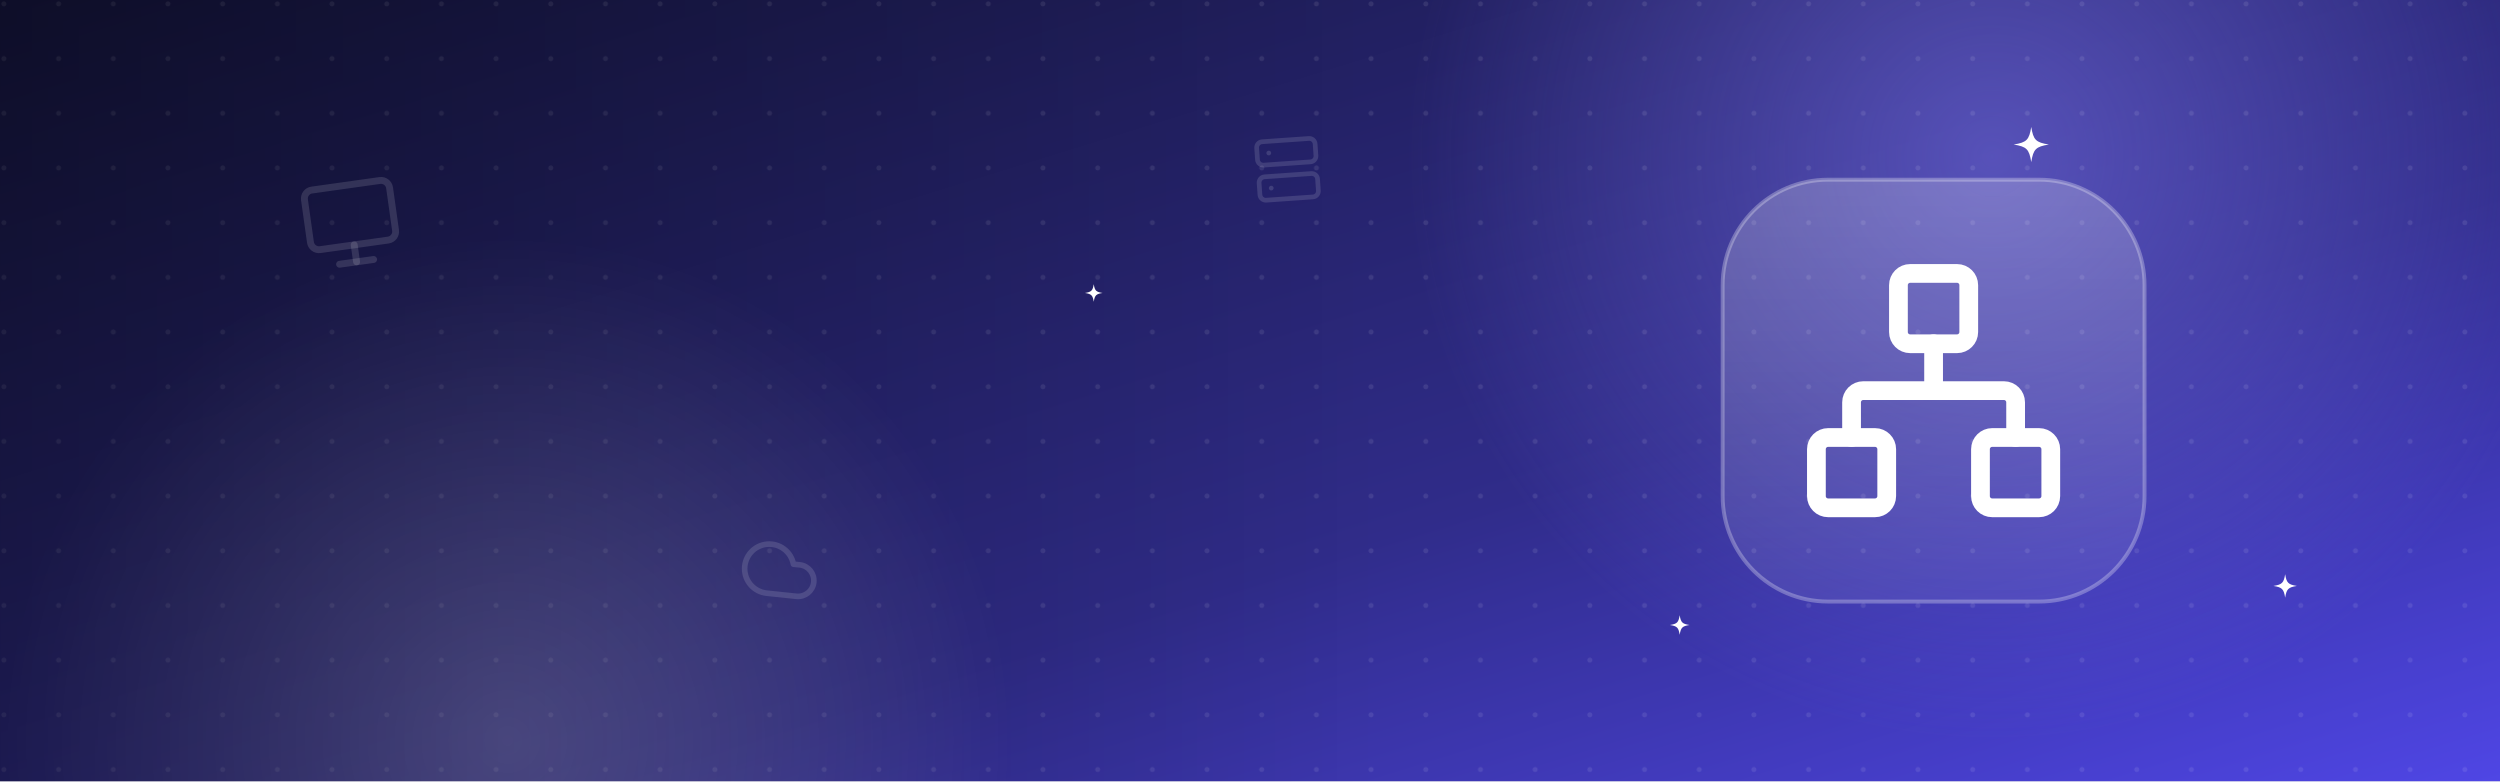
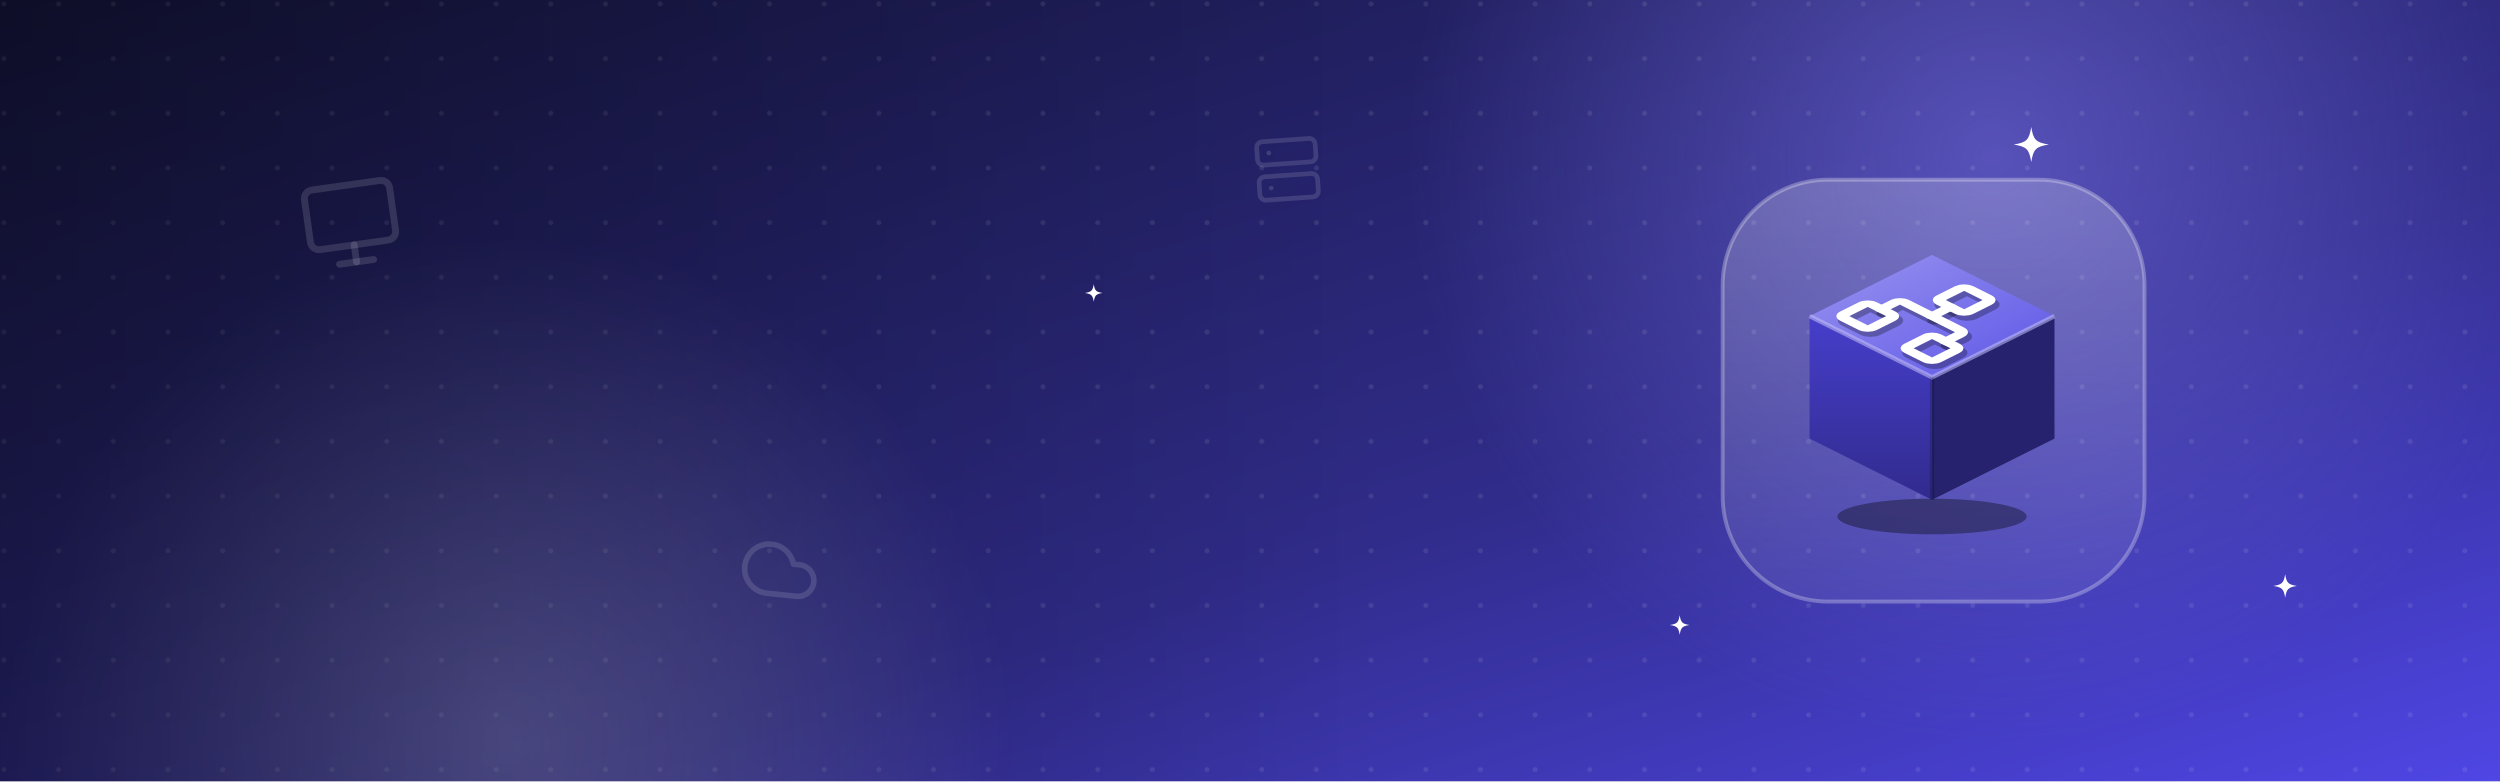
<svg xmlns="http://www.w3.org/2000/svg" viewBox="0 0 1280 400" role="img" aria-hidden="true">
  <defs>
    <linearGradient id="bg" x1="0" y1="0" x2="1" y2="1">
      <stop offset="0" stop-color="#15153d" />
      <stop offset=".62" stop-color="#302c8a" />
      <stop offset="1" stop-color="#4f46e5" />
    </linearGradient>
    <radialGradient id="o1">
      <stop offset="0" stop-color="#7b74ec" stop-opacity=".55" />
      <stop offset="1" stop-color="#7b74ec" stop-opacity="0" />
    </radialGradient>
    <radialGradient id="o2">
      <stop offset="0" stop-color="#ffffff" stop-opacity=".22" />
      <stop offset="1" stop-color="#ffffff" stop-opacity="0" />
    </radialGradient>
    <pattern id="dots" width="28" height="28" patternUnits="userSpaceOnUse">
      <circle cx="2" cy="2" r="1.3" fill="#ffffff" fill-opacity=".09" />
    </pattern>
    <linearGradient id="glass" x1="0" y1="0" x2="0" y2="1">
      <stop offset="0" stop-color="#ffffff" stop-opacity=".22" />
      <stop offset="1" stop-color="#ffffff" stop-opacity=".06" />
    </linearGradient>
    <linearGradient id="fade" x1="0" y1="0" x2="1" y2="0">
      <stop offset="0" stop-color="#000" stop-opacity=".35" />
      <stop offset=".55" stop-color="#000" stop-opacity="0" />
    </linearGradient>
+     <linearGradient id="bbt" x1="0" y1="0" x2="1" y2="1">
+       <stop offset="0" stop-color="#9994f0" />
+       <stop offset="1" stop-color="#5d55e7" />
+     </linearGradient>
+     <linearGradient id="bbl" x1="0" y1="0" x2="0" y2="1">
+       <stop offset="0" stop-color="#463eca" />
+       <stop offset="1" stop-color="#312b8e" />
+     </linearGradient>
+     <linearGradient id="bbsh" x1="0" y1="0" x2="1" y2="0">
+       <stop offset="0" stop-color="#fff" stop-opacity="0" />
+       <stop offset=".5" stop-color="#fff" stop-opacity=".55" />
+       <stop offset="1" stop-color="#fff" stop-opacity="0" />
+     </linearGradient>
+     <clipPath id="bbc">
+       <path d="M32 10 L54 21 L32 32 L10 21 Z" />
+     </clipPath>
  </defs>
  <style>.b1,.b2,.f,.s,.k{transform-box:fill-box;transform-origin:50% 50%}
@keyframes b1{to{transform:translate(-90px,40px) scale(1.15)}}@keyframes b2{to{transform:translate(70px,-30px) scale(.9)}}
@keyframes f{0%,100%{transform:translateY(0)}50%{transform:translateY(-10px)}}
@keyframes s{0%,100%{opacity:.25;transform:scale(.5) rotate(0)}50%{opacity:.95;transform:scale(1) rotate(45deg)}}
@keyframes k{0%,100%{transform:translateY(0)}50%{transform:translateY(-6px)}}
.b1{animation:b1 16s ease-in-out infinite alternate}.b2{animation:b2 19s ease-in-out infinite alternate}
.f{animation:f 9s ease-in-out infinite}.f1{animation-duration:11s;animation-delay:-3s}.f2{animation-duration:13s;animation-delay:-6s}
.s{animation:s 3.4s ease-in-out infinite}.k{animation:k 6s ease-in-out infinite}
- @media (prefers-reduced-motion:reduce){.b1,.b2,.f,.s,.k{animation:none!important}}</style>
+ @media (prefers-reduced-motion:reduce){.b1,.b2,.f,.s,.k{animation:none!important}}.bbbob,.bbshadow{transform-box:fill-box;transform-origin:50% 50%}@keyframes bbb{0%,100%{transform:translateY(0)}50%{transform:translateY(-2.2px)}}@keyframes bbsd{0%,100%{transform:scaleX(1);opacity:.35}50%{transform:scaleX(.86);opacity:.22}}@keyframes bbs{0%,55%{transform:translateX(0)}100%{transform:translateX(78px)}}@keyframes bbg{0%,100%{opacity:.9}50%{opacity:1}}.bbbob{animation:bbb 4.2s ease-in-out infinite}.bbshadow{animation:bbsd 4.2s ease-in-out infinite}.bbshine{animation:bbs 5.5s ease-in-out infinite}.bbglow{animation:bbg 4.2s ease-in-out infinite}</style>
  <rect width="1280" height="400" fill="url(#bg)" />
  <circle class="b1" cx="1020" cy="80" r="300" fill="url(#o1)" />
  <circle class="b2" cx="260" cy="380" r="260" fill="url(#o2)" />
  <rect width="1280" height="400" fill="url(#dots)" />
  <rect width="1280" height="400" fill="url(#fade)" />
  <g transform="translate(150 92) rotate(-8) scale(2.2)">
    <g class="f f0" fill="none" stroke="#ffffff" stroke-opacity=".13" stroke-width="1.6" stroke-linecap="round" stroke-linejoin="round">
      <rect width="20" height="14" x="2" y="3" rx="2" />
      <line x1="8" x2="16" y1="21" y2="21" />
      <line x1="12" x2="12" y1="17" y2="21" />
    </g>
  </g>
  <g transform="translate(380 268) rotate(6) scale(1.8)">
    <g class="f f1" fill="none" stroke="#ffffff" stroke-opacity=".13" stroke-width="1.6" stroke-linecap="round" stroke-linejoin="round">
      <path d="M17.5 19H9a7 7 0 1 1 6.71-9h1.79a4.5 4.5 0 1 1 0 9Z" />
    </g>
  </g>
  <g transform="translate(640 70) rotate(-4) scale(1.5)">
    <g class="f f2" fill="none" stroke="#ffffff" stroke-opacity=".13" stroke-width="1.6" stroke-linecap="round" stroke-linejoin="round">
      <rect width="20" height="8" x="2" y="2" rx="2" ry="2" />
      <rect width="20" height="8" x="2" y="14" rx="2" ry="2" />
      <line x1="6" x2="6.01" y1="6" y2="6" />
      <line x1="6" x2="6.01" y1="18" y2="18" />
    </g>
  </g>
  <g class="k">
    <rect x="882" y="92" width="216" height="216" rx="54" fill="url(#glass)" stroke="#ffffff" stroke-opacity=".28" stroke-width="2" />
-     <g transform="translate(918 128) scale(6)" fill="none" stroke="#ffffff" stroke-width="1.6" stroke-linecap="round" stroke-linejoin="round">
-       <rect x="16" y="16" width="6" height="6" rx="1" />
-       <rect x="2" y="16" width="6" height="6" rx="1" />
-       <rect x="9" y="2" width="6" height="6" rx="1" />
-       <path d="M5 16v-3a1 1 0 0 1 1-1h12a1 1 0 0 1 1 1v3" />
-       <path d="M12 12V8" />
+     <g transform="translate(898 102) scale(2.85)">
+       <g class="bbbob">
+         <ellipse cx="32" cy="57" rx="17" ry="3.2" fill="#000" opacity=".35" class="bbshadow" />
+         <path d="M10 21 L32 32 V54 L10 43 Z" fill="url(#bbl)" />
+         <path d="M54 21 L32 32 V54 L54 43 Z" fill="#26226e" />
+         <path d="M32 10 L54 21 L32 32 L10 21 Z" fill="url(#bbt)" />
+         <path d="M10 21 L32 32 L54 21" fill="none" stroke="#c1bef6" stroke-opacity=".55" stroke-width=".8" stroke-linejoin="round" />
+         <path d="M32 32 V54" stroke="#000" stroke-opacity=".18" stroke-width=".8" />
+         <g clip-path="url(#bbc)">
+           <rect class="bbshine" x="-14" y="6" width="14" height="30" fill="url(#bbsh)" transform="skewX(-25)" />
+         </g>
+         <g transform="translate(.5 .8)">
+           <g transform="matrix(0.825 0.4125 -0.825 0.4125 32 11.100)" fill="none" stroke="#000" stroke-opacity=".28" stroke-width="2.4" stroke-linecap="round" stroke-linejoin="round">
+             <rect x="16" y="16" width="6" height="6" rx="1" />
+             <rect x="2" y="16" width="6" height="6" rx="1" />
+             <rect x="9" y="2" width="6" height="6" rx="1" />
+             <path d="M5 16v-3a1 1 0 0 1 1-1h12a1 1 0 0 1 1 1v3" />
+             <path d="M12 12V8" />
+           </g>
+         </g>
+         <g class="bbglow" transform="matrix(0.825 0.4125 -0.825 0.4125 32 11.100)" fill="none" stroke="#fff" stroke-width="2" stroke-linecap="round" stroke-linejoin="round">
+           <rect x="16" y="16" width="6" height="6" rx="1" />
+           <rect x="2" y="16" width="6" height="6" rx="1" />
+           <rect x="9" y="2" width="6" height="6" rx="1" />
+           <path d="M5 16v-3a1 1 0 0 1 1-1h12a1 1 0 0 1 1 1v3" />
+           <path d="M12 12V8" />
+         </g>
+       </g>
    </g>
  </g>
  <g transform="translate(1040 74) scale(0.9)">
    <path class="s" style="animation-delay:0s" d="M0 -10 C1.2 -2.6 2.6 -1.2 10 0 C2.6 1.2 1.2 2.6 0 10 C-1.2 2.6 -2.6 1.2 -10 0 C-2.6 -1.2 -1.2 -2.6 0 -10Z" fill="#ffffff" />
  </g>
  <g transform="translate(1170 300) scale(0.6)">
    <path class="s" style="animation-delay:1.1s" d="M0 -10 C1.2 -2.6 2.6 -1.2 10 0 C2.6 1.2 1.2 2.6 0 10 C-1.2 2.6 -2.6 1.2 -10 0 C-2.6 -1.2 -1.2 -2.6 0 -10Z" fill="#ffffff" />
  </g>
  <g transform="translate(860 320) scale(0.5)">
    <path class="s" style="animation-delay:2.2s" d="M0 -10 C1.2 -2.6 2.6 -1.2 10 0 C2.6 1.2 1.2 2.6 0 10 C-1.2 2.6 -2.6 1.2 -10 0 C-2.6 -1.2 -1.2 -2.6 0 -10Z" fill="#ffffff" />
  </g>
  <g transform="translate(560 150) scale(0.45)">
    <path class="s" style="animation-delay:0.6s" d="M0 -10 C1.2 -2.6 2.6 -1.2 10 0 C2.6 1.2 1.2 2.6 0 10 C-1.2 2.6 -2.6 1.2 -10 0 C-2.6 -1.2 -1.2 -2.6 0 -10Z" fill="#ffffff" />
  </g>
</svg>
